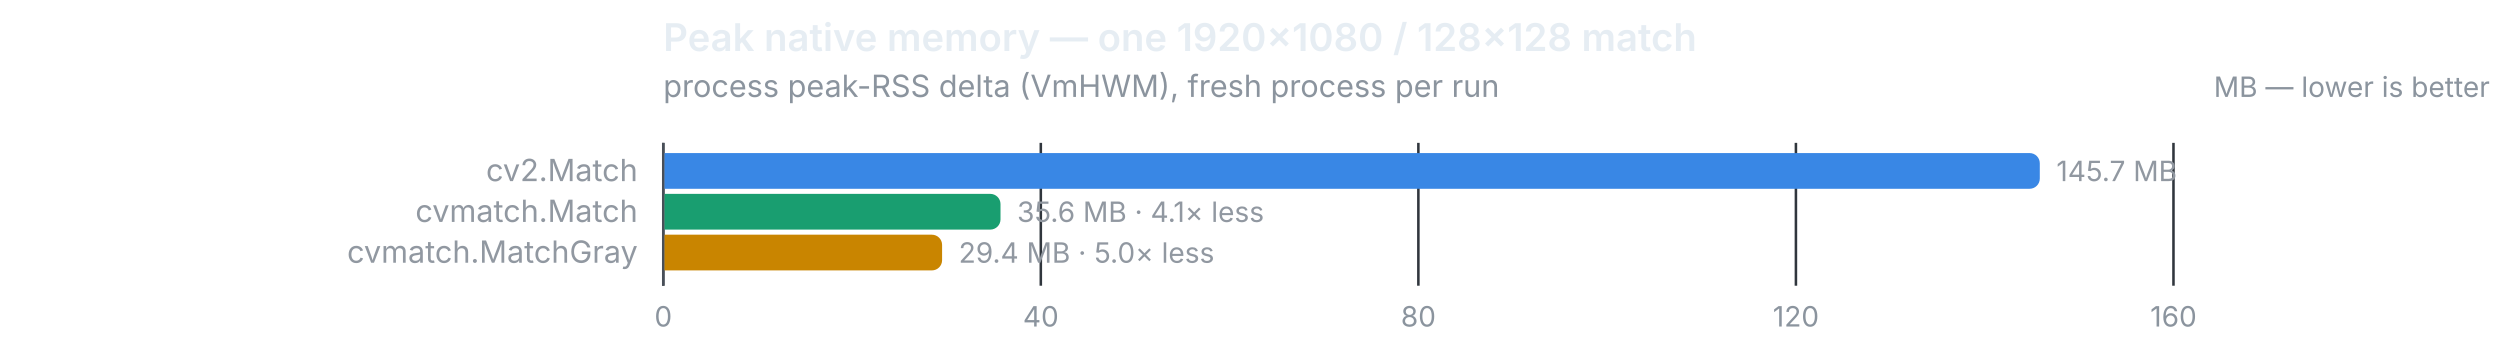
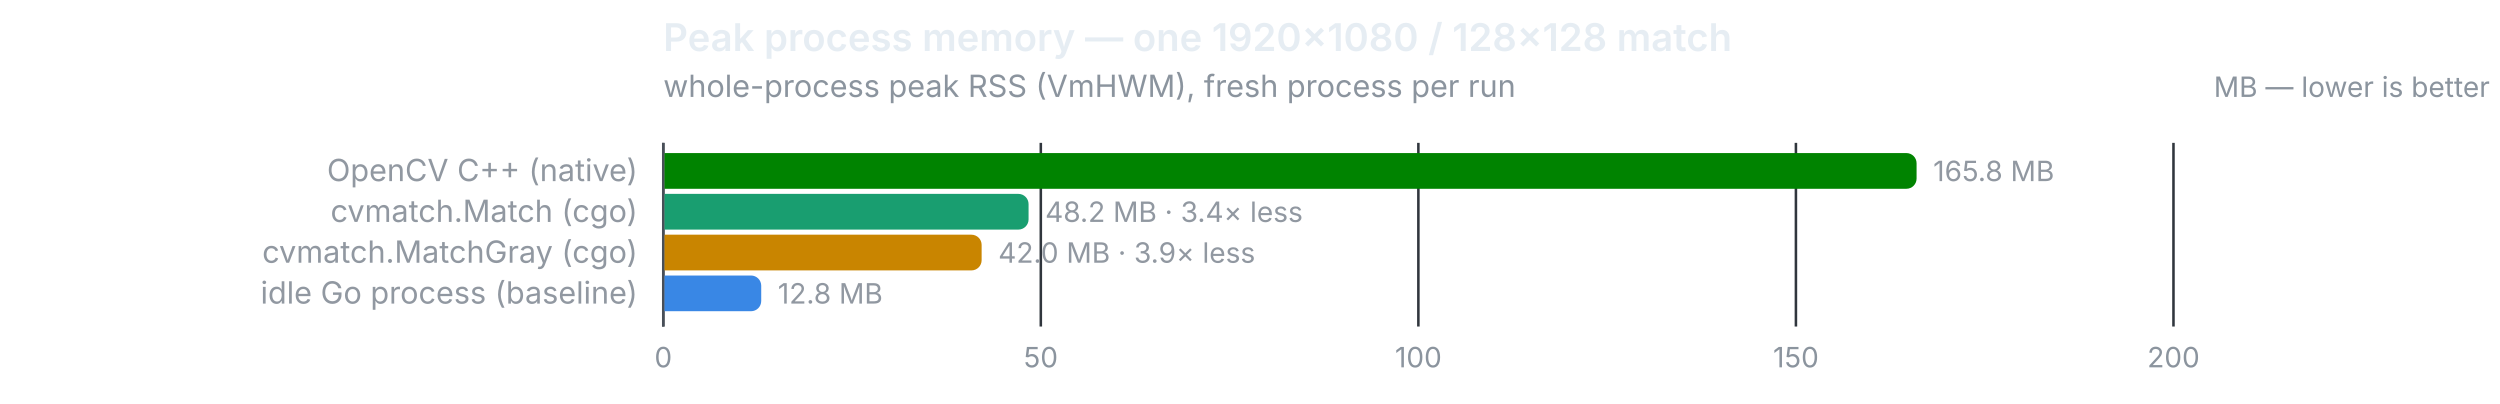
- <svg xmlns="http://www.w3.org/2000/svg" width="980" height="142" viewBox="0 0 980 142" role="img">
-   <text x="260" y="20" font-size="15" font-weight="600" fill="#e6edf3" font-family="system-ui,-apple-system,Segoe UI,sans-serif">Peak native memory — one 1920×1080 / 128×128 match</text>
-   <text x="260" y="38" font-size="12" fill="#8b949e" font-family="system-ui,-apple-system,Segoe UI,sans-serif">process peak-RSS delta (VmHWM), fresh process per run</text>
+ <svg xmlns="http://www.w3.org/2000/svg" width="980" height="158" viewBox="0 0 980 158" role="img">
+   <text x="260" y="20" font-size="15" font-weight="600" fill="#e6edf3" font-family="system-ui,-apple-system,Segoe UI,sans-serif">Peak process memory — one 1920×1080 / 128×128 match</text>
+   <text x="260" y="38" font-size="12" fill="#8b949e" font-family="system-ui,-apple-system,Segoe UI,sans-serif">whole-process peak RSS (VmHWM), fresh process per run</text>
  <text x="976" y="38" font-size="11" text-anchor="end" fill="#8b949e" font-family="system-ui,-apple-system,Segoe UI,sans-serif">MB — lower is better</text>
-   <line x1="260.0" y1="56" x2="260.0" y2="112" stroke="#30363d" stroke-width="1" />
-   <text x="260.0" y="128" font-size="11" text-anchor="middle" fill="#8b949e" font-family="system-ui,-apple-system,Segoe UI,sans-serif" style="font-variant-numeric:tabular-nums">0</text>
-   <line x1="408.0" y1="56" x2="408.0" y2="112" stroke="#30363d" stroke-width="1" />
-   <text x="408.0" y="128" font-size="11" text-anchor="middle" fill="#8b949e" font-family="system-ui,-apple-system,Segoe UI,sans-serif" style="font-variant-numeric:tabular-nums">40</text>
-   <line x1="556.0" y1="56" x2="556.0" y2="112" stroke="#30363d" stroke-width="1" />
-   <text x="556.0" y="128" font-size="11" text-anchor="middle" fill="#8b949e" font-family="system-ui,-apple-system,Segoe UI,sans-serif" style="font-variant-numeric:tabular-nums">80</text>
-   <line x1="704.0" y1="56" x2="704.0" y2="112" stroke="#30363d" stroke-width="1" />
-   <text x="704.0" y="128" font-size="11" text-anchor="middle" fill="#8b949e" font-family="system-ui,-apple-system,Segoe UI,sans-serif" style="font-variant-numeric:tabular-nums">120</text>
-   <line x1="852.0" y1="56" x2="852.0" y2="112" stroke="#30363d" stroke-width="1" />
-   <text x="852.0" y="128" font-size="11" text-anchor="middle" fill="#8b949e" font-family="system-ui,-apple-system,Segoe UI,sans-serif" style="font-variant-numeric:tabular-nums">160</text>
-   <line x1="260" y1="56" x2="260" y2="112" stroke="#484f58" stroke-width="1" />
-   <text x="250" y="71" font-size="12" text-anchor="end" fill="#9198a1" font-family="system-ui,-apple-system,Segoe UI,sans-serif">cv2.Match</text>
-   <path d="M260.5,60 h535.1 a4,4 0 0 1 4,4 v6 a4,4 0 0 1 -4,4 h-535.1 z" fill="#3987e5" />
-   <text x="806.1" y="71" font-size="11" fill="#9198a1" font-family="system-ui,-apple-system,Segoe UI,sans-serif" style="font-variant-numeric:tabular-nums">145.7 MB</text>
-   <text x="250" y="87" font-size="12" text-anchor="end" fill="#9198a1" font-family="system-ui,-apple-system,Segoe UI,sans-serif">cvmatch.Match</text>
-   <path d="M260.5,76 h127.7 a4,4 0 0 1 4,4 v6 a4,4 0 0 1 -4,4 h-127.7 z" fill="#199e70" />
-   <text x="398.7" y="87" font-size="11" fill="#9198a1" font-family="system-ui,-apple-system,Segoe UI,sans-serif" style="font-variant-numeric:tabular-nums">35.6 MB · 4.1× less</text>
-   <text x="250" y="103" font-size="12" text-anchor="end" fill="#9198a1" font-family="system-ui,-apple-system,Segoe UI,sans-serif">cvmatch.MatchGray</text>
-   <path d="M260.5,92 h104.8 a4,4 0 0 1 4,4 v6 a4,4 0 0 1 -4,4 h-104.8 z" fill="#c98500" />
-   <text x="375.8" y="103" font-size="11" fill="#9198a1" font-family="system-ui,-apple-system,Segoe UI,sans-serif" style="font-variant-numeric:tabular-nums">29.4 MB · 5.0× less</text>
+   <line x1="260.0" y1="56" x2="260.0" y2="128" stroke="#30363d" stroke-width="1" />
+   <text x="260.0" y="144" font-size="11" text-anchor="middle" fill="#8b949e" font-family="system-ui,-apple-system,Segoe UI,sans-serif" style="font-variant-numeric:tabular-nums">0</text>
+   <line x1="408.0" y1="56" x2="408.0" y2="128" stroke="#30363d" stroke-width="1" />
+   <text x="408.0" y="144" font-size="11" text-anchor="middle" fill="#8b949e" font-family="system-ui,-apple-system,Segoe UI,sans-serif" style="font-variant-numeric:tabular-nums">50</text>
+   <line x1="556.0" y1="56" x2="556.0" y2="128" stroke="#30363d" stroke-width="1" />
+   <text x="556.0" y="144" font-size="11" text-anchor="middle" fill="#8b949e" font-family="system-ui,-apple-system,Segoe UI,sans-serif" style="font-variant-numeric:tabular-nums">100</text>
+   <line x1="704.0" y1="56" x2="704.0" y2="128" stroke="#30363d" stroke-width="1" />
+   <text x="704.0" y="144" font-size="11" text-anchor="middle" fill="#8b949e" font-family="system-ui,-apple-system,Segoe UI,sans-serif" style="font-variant-numeric:tabular-nums">150</text>
+   <line x1="852.0" y1="56" x2="852.0" y2="128" stroke="#30363d" stroke-width="1" />
+   <text x="852.0" y="144" font-size="11" text-anchor="middle" fill="#8b949e" font-family="system-ui,-apple-system,Segoe UI,sans-serif" style="font-variant-numeric:tabular-nums">200</text>
+   <line x1="260" y1="56" x2="260" y2="128" stroke="#484f58" stroke-width="1" />
+   <text x="250" y="71" font-size="12" text-anchor="end" fill="#9198a1" font-family="system-ui,-apple-system,Segoe UI,sans-serif">OpenCV C++ (native)</text>
+   <path d="M260.5,60 h486.8 a4,4 0 0 1 4,4 v6 a4,4 0 0 1 -4,4 h-486.8 z" fill="#008300" />
+   <text x="757.8" y="71" font-size="11" fill="#9198a1" font-family="system-ui,-apple-system,Segoe UI,sans-serif" style="font-variant-numeric:tabular-nums">165.8 MB</text>
+   <text x="250" y="87" font-size="12" text-anchor="end" fill="#9198a1" font-family="system-ui,-apple-system,Segoe UI,sans-serif">cvmatch.Match (cgo)</text>
+   <path d="M260.5,76 h138.7 a4,4 0 0 1 4,4 v6 a4,4 0 0 1 -4,4 h-138.7 z" fill="#199e70" />
+   <text x="409.7" y="87" font-size="11" fill="#9198a1" font-family="system-ui,-apple-system,Segoe UI,sans-serif" style="font-variant-numeric:tabular-nums">48.2 MB · 3.4× less</text>
+   <text x="250" y="103" font-size="12" text-anchor="end" fill="#9198a1" font-family="system-ui,-apple-system,Segoe UI,sans-serif">cvmatch.MatchGray (cgo)</text>
+   <path d="M260.5,92 h120.3 a4,4 0 0 1 4,4 v6 a4,4 0 0 1 -4,4 h-120.3 z" fill="#c98500" />
+   <text x="391.3" y="103" font-size="11" fill="#9198a1" font-family="system-ui,-apple-system,Segoe UI,sans-serif" style="font-variant-numeric:tabular-nums">42.0 MB · 3.9× less</text>
+   <text x="250" y="119" font-size="12" text-anchor="end" fill="#9198a1" font-family="system-ui,-apple-system,Segoe UI,sans-serif">idle Go process (baseline)</text>
+   <path d="M260.5,108 h33.9 a4,4 0 0 1 4,4 v6 a4,4 0 0 1 -4,4 h-33.9 z" fill="#3987e5" />
+   <text x="304.9" y="119" font-size="11" fill="#9198a1" font-family="system-ui,-apple-system,Segoe UI,sans-serif" style="font-variant-numeric:tabular-nums">12.8 MB</text>
</svg>
